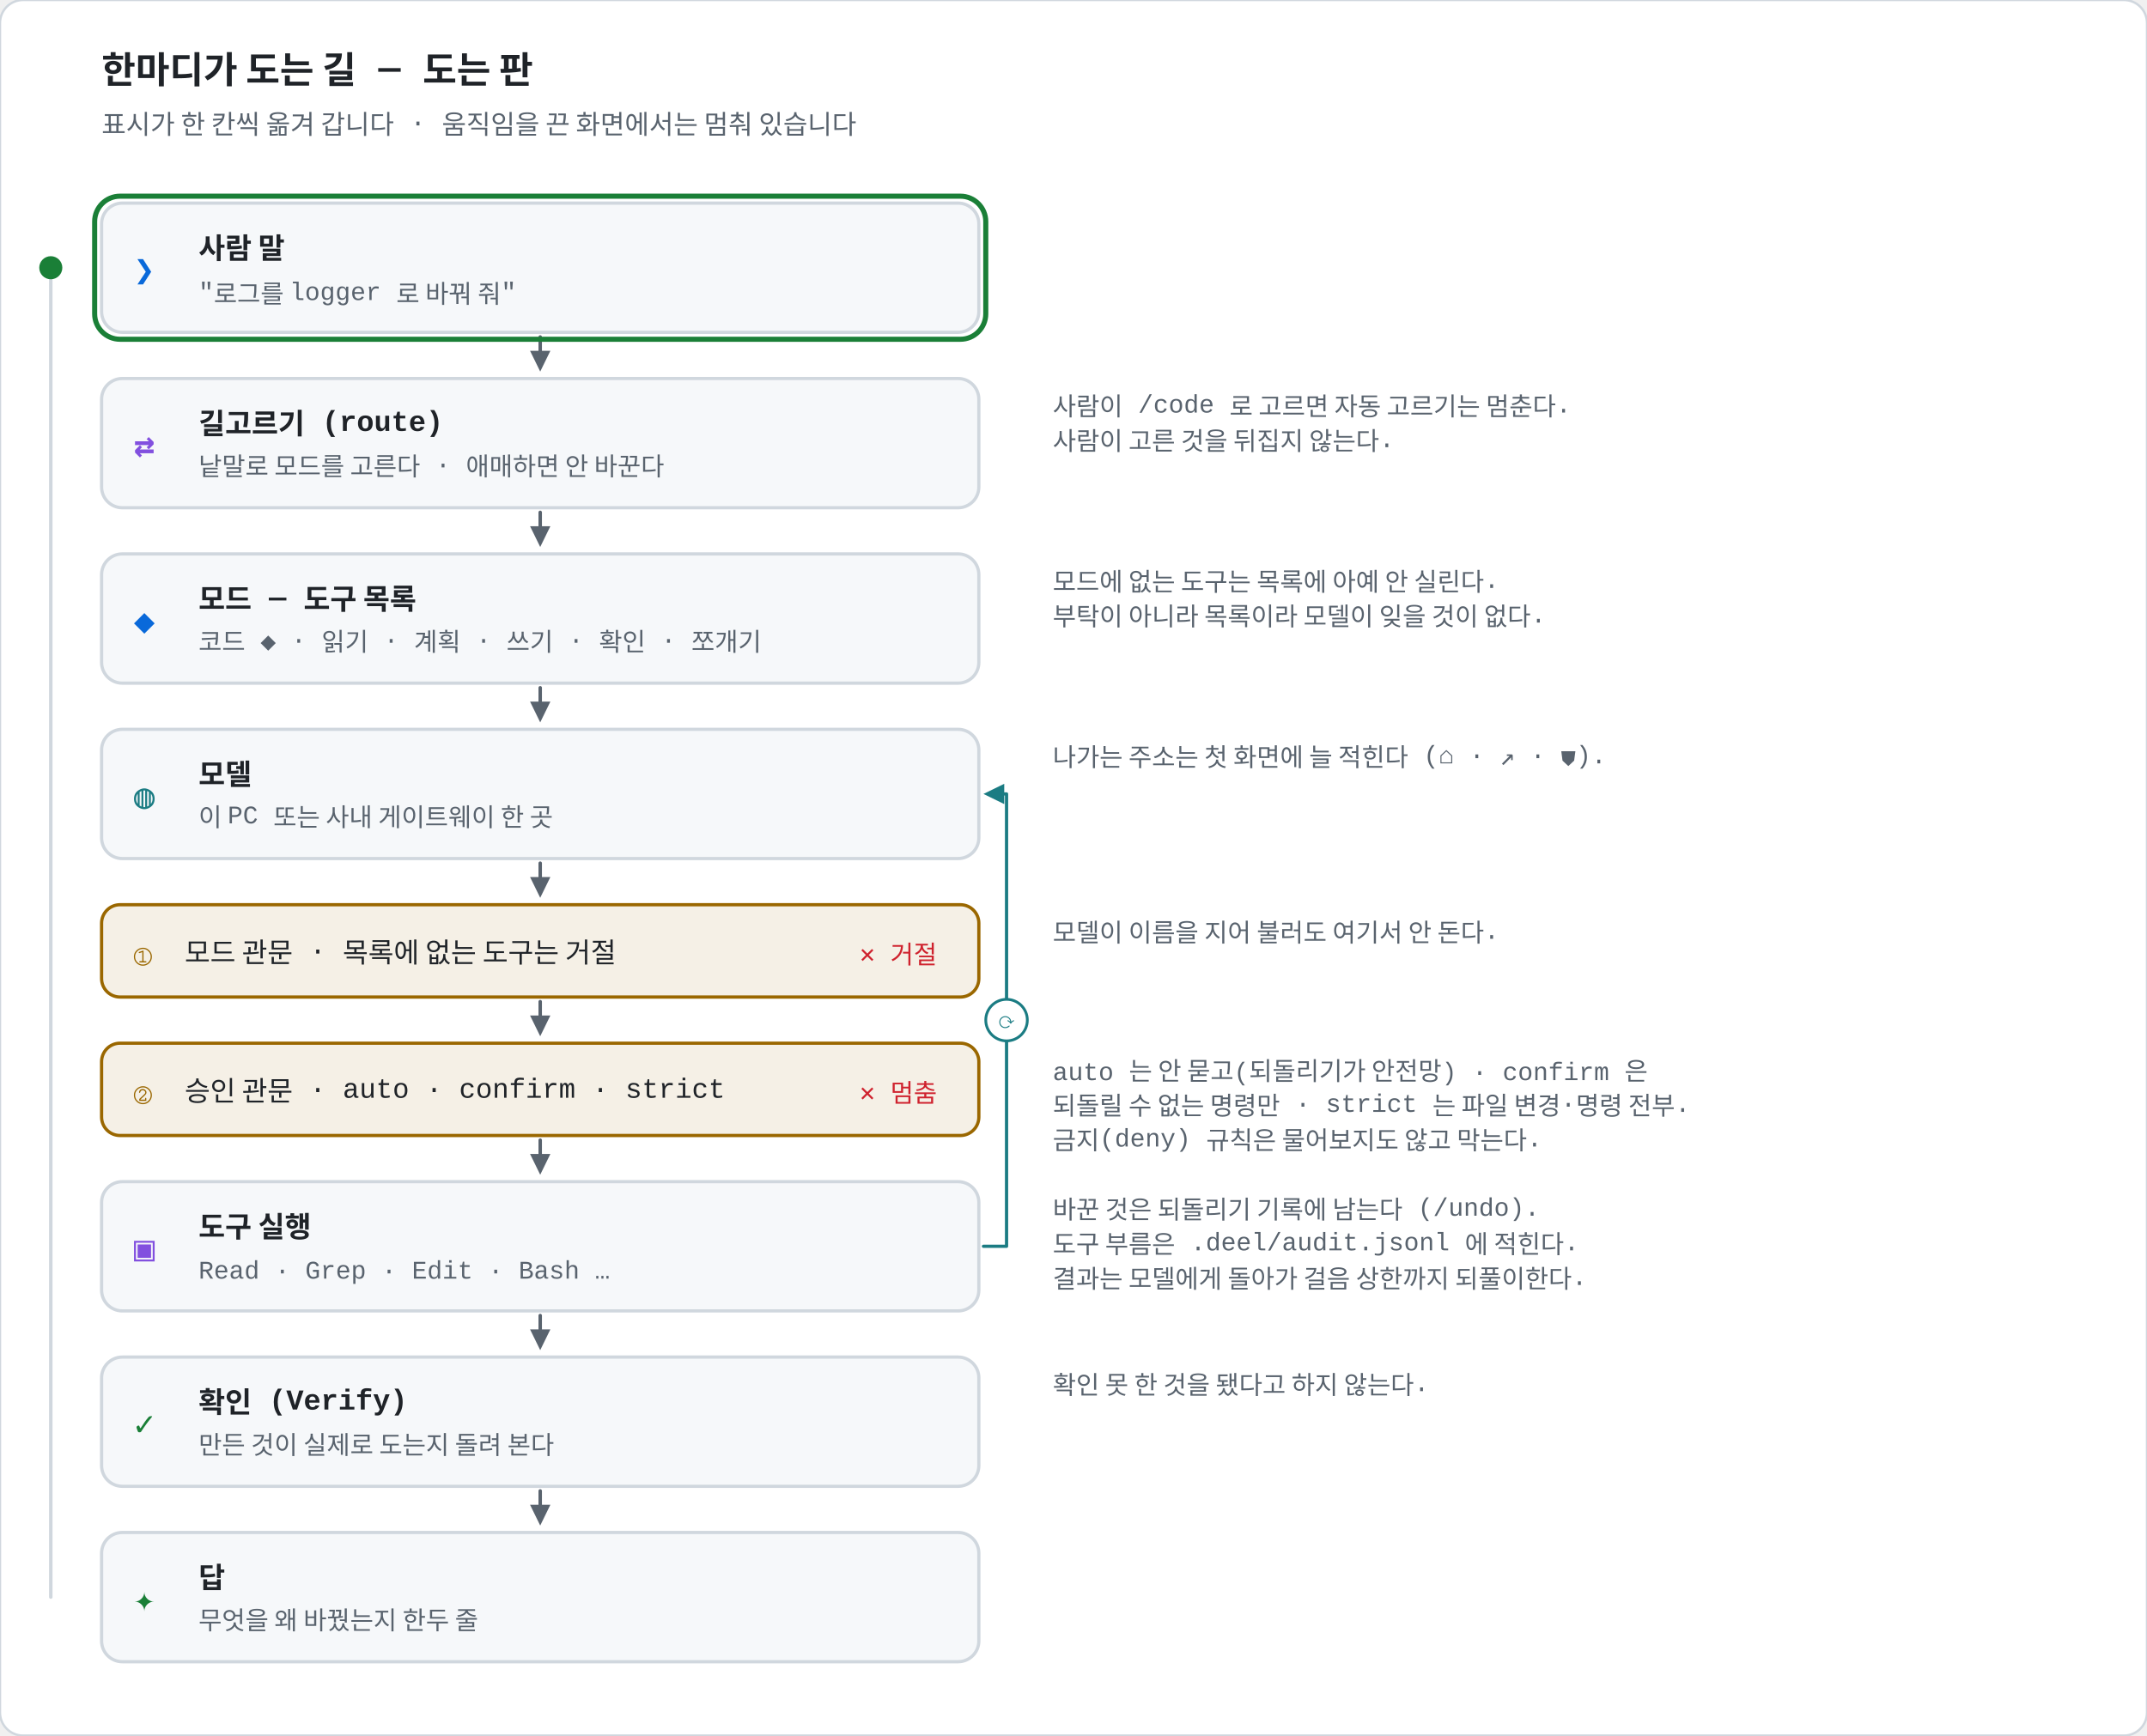
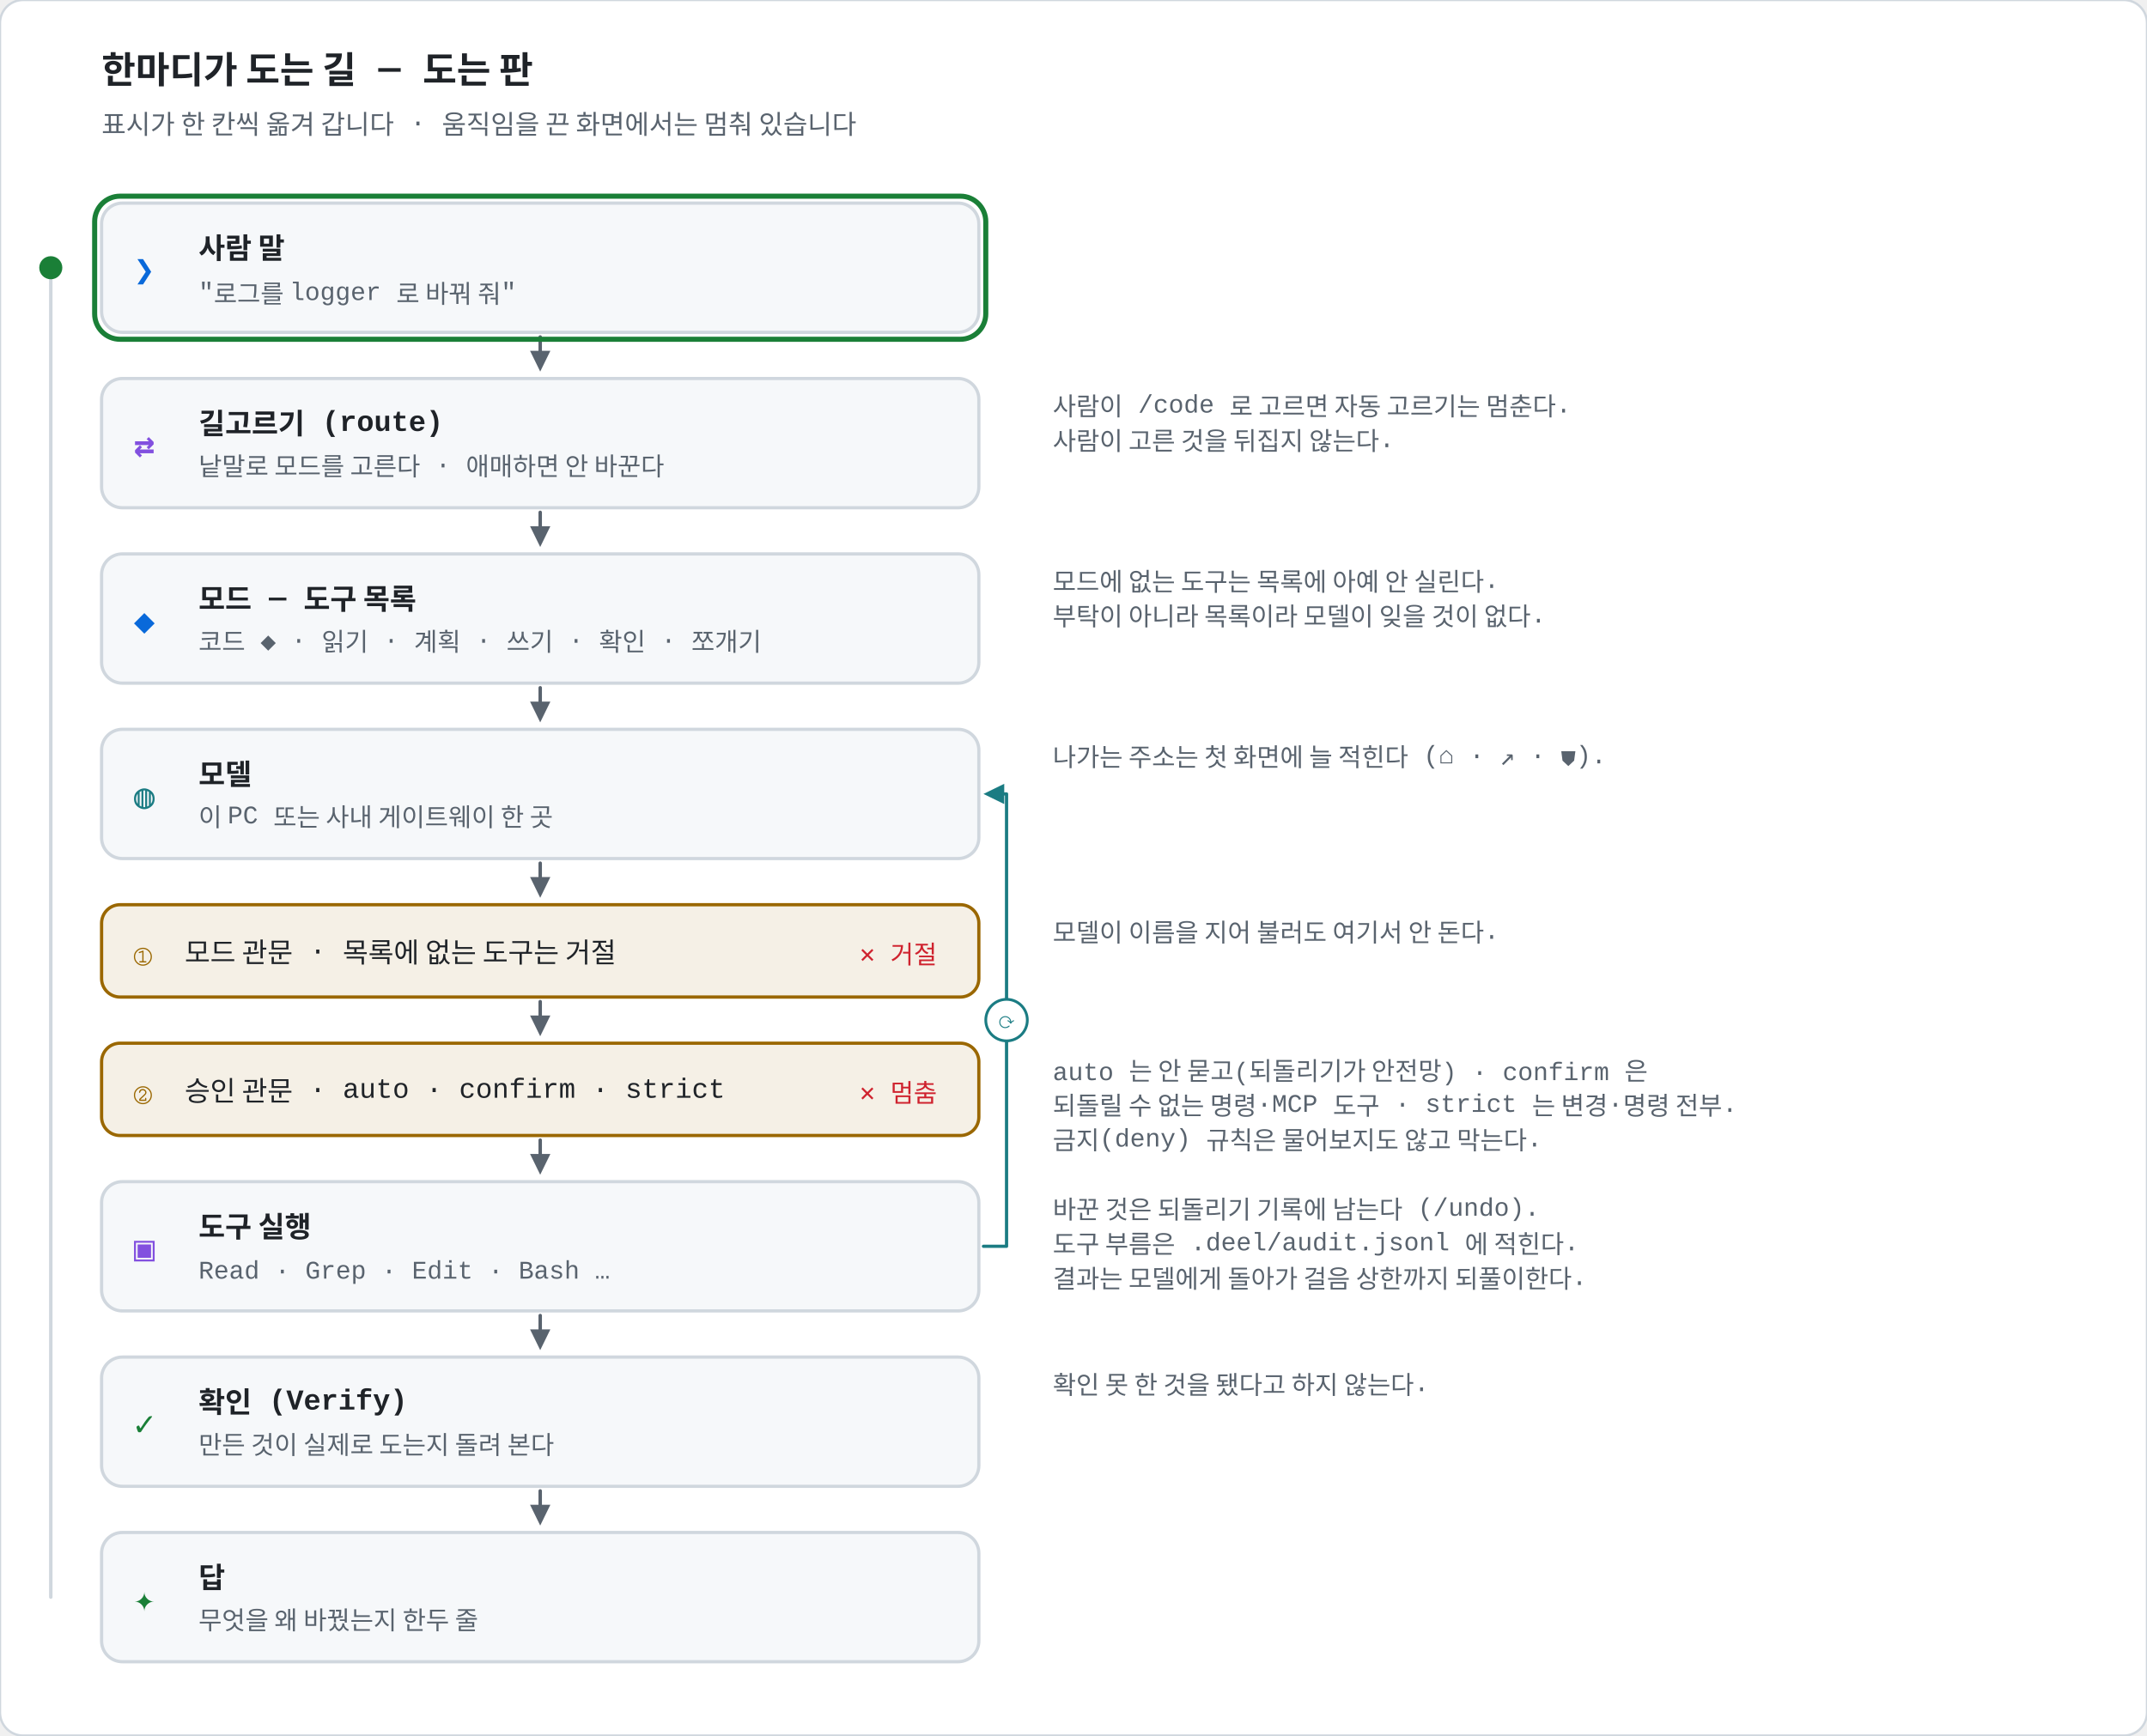
<svg xmlns="http://www.w3.org/2000/svg" width="930" height="752" viewBox="0 0 930 752" role="img" aria-label="deel — 한마디가 도는 길 — 도는 판">
  <style>
      .선것 { display: none }
      @media (prefers-reduced-motion: reduce) {
        .도는것 { display: none }
        .선것 { display: inline }
      }
    </style>
  <rect width="930" height="752" rx="10" fill="#ffffff" stroke="#d0d7de" />
  <g font-family="ui-monospace,SFMono-Regular,Menlo,Consolas,'Liberation Mono',monospace">
    <text x="44.0" y="36.0" fill="#1f2328" font-size="16" font-weight="600" textLength="249.6" lengthAdjust="spacing" xml:space="preserve">한마디가 도는 길 — 도는 판</text>
    <text x="44.0" y="58.0" fill="#59636e" font-size="11.5" textLength="448.5" lengthAdjust="spacing" xml:space="preserve">표시가 한 칸씩 옮겨 갑니다 · 움직임을 끈 화면에서는 멈춰 있습니다</text>
    <rect x="44.0" y="88.0" width="380.0" height="56.0" rx="9" fill="#f6f8fa" stroke="#d0d7de" stroke-width="1.4" />
    <text x="58.0" y="122.0" fill="#0969da" font-size="15" font-weight="600" textLength="9.0" lengthAdjust="spacing" xml:space="preserve">❯</text>
    <text x="86.0" y="112.0" fill="#1f2328" font-size="12.5" font-weight="600" textLength="52.5" lengthAdjust="spacing" xml:space="preserve">사람 말</text>
    <text x="86.0" y="130.0" fill="#59636e" font-size="11" textLength="171.6" lengthAdjust="spacing" xml:space="preserve">"로그를 logger 로 바꿔 줘"</text>
    <line x1="234.0" y1="146.0" x2="234.0" y2="152.0" stroke="#59636e" stroke-width="1.5" stroke-linecap="round" />
    <path d="M234.0 161.0 L229.6 152.0 L238.4 152.0 Z" fill="#59636e" />
    <rect x="44.0" y="164.0" width="380.0" height="56.0" rx="9" fill="#f6f8fa" stroke="#d0d7de" stroke-width="1.4" />
    <text x="58.0" y="198.0" fill="#8250df" font-size="15" font-weight="600" textLength="9.0" lengthAdjust="spacing" xml:space="preserve">⇄</text>
    <text x="86.0" y="188.0" fill="#1f2328" font-size="12.5" font-weight="600" textLength="120.0" lengthAdjust="spacing" xml:space="preserve">길고르기 (route)</text>
    <text x="86.0" y="206.0" fill="#59636e" font-size="11" textLength="270.6" lengthAdjust="spacing" xml:space="preserve">낱말로 모드를 고른다 · 애매하면 안 바꾼다</text>
    <line x1="234.0" y1="222.0" x2="234.0" y2="228.0" stroke="#59636e" stroke-width="1.5" stroke-linecap="round" />
    <path d="M234.0 237.0 L229.6 228.0 L238.4 228.0 Z" fill="#59636e" />
    <text x="456.0" y="180.0" fill="#59636e" font-size="11" textLength="290.4" lengthAdjust="spacing" xml:space="preserve">사람이 /code 로 고르면 자동 고르기는 멈춘다.</text>
    <text x="456.0" y="195.0" fill="#59636e" font-size="11" textLength="204.6" lengthAdjust="spacing" xml:space="preserve">사람이 고른 것을 뒤집지 않는다.</text>
    <rect x="44.0" y="240.0" width="380.0" height="56.0" rx="9" fill="#f6f8fa" stroke="#d0d7de" stroke-width="1.4" />
    <text x="58.0" y="274.0" fill="#0969da" font-size="15" font-weight="600" textLength="9.0" lengthAdjust="spacing" xml:space="preserve">◆</text>
    <text x="86.0" y="264.0" fill="#1f2328" font-size="12.5" font-weight="600" textLength="120.0" lengthAdjust="spacing" xml:space="preserve">모드 — 도구 목록</text>
    <text x="86.0" y="282.0" fill="#59636e" font-size="11" textLength="283.8" lengthAdjust="spacing" xml:space="preserve">코드 ◆ · 읽기 · 계획 · 쓰기 · 확인 · 쪼개기</text>
    <line x1="234.0" y1="298.0" x2="234.0" y2="304.0" stroke="#59636e" stroke-width="1.5" stroke-linecap="round" />
    <path d="M234.0 313.0 L229.6 304.0 L238.4 304.0 Z" fill="#59636e" />
    <text x="456.0" y="256.0" fill="#59636e" font-size="11" textLength="270.6" lengthAdjust="spacing" xml:space="preserve">모드에 없는 도구는 목록에 아예 안 실린다.</text>
    <text x="456.0" y="271.0" fill="#59636e" font-size="11" textLength="297.0" lengthAdjust="spacing" xml:space="preserve">부탁이 아니라 목록이라 모델이 잊을 것이 없다.</text>
    <rect x="44.0" y="316.0" width="380.0" height="56.0" rx="9" fill="#f6f8fa" stroke="#d0d7de" stroke-width="1.4" />
    <text x="58.0" y="350.0" fill="#1b7c83" font-size="15" font-weight="600" textLength="9.0" lengthAdjust="spacing" xml:space="preserve">◍</text>
    <text x="86.0" y="340.0" fill="#1f2328" font-size="12.5" font-weight="600" textLength="30.0" lengthAdjust="spacing" xml:space="preserve">모델</text>
    <text x="86.0" y="358.0" fill="#59636e" font-size="11" textLength="211.2" lengthAdjust="spacing" xml:space="preserve">이 PC 또는 사내 게이트웨이 한 곳</text>
    <line x1="234.0" y1="374.0" x2="234.0" y2="380.0" stroke="#59636e" stroke-width="1.5" stroke-linecap="round" />
    <path d="M234.0 389.0 L229.6 380.0 L238.4 380.0 Z" fill="#59636e" />
    <text x="456.0" y="332.0" fill="#59636e" font-size="11" textLength="303.6" lengthAdjust="spacing" xml:space="preserve">나가는 주소는 첫 화면에 늘 적힌다 (⌂ · ↗ · ⛊).</text>
    <rect x="44.0" y="392.0" width="380.0" height="40.0" rx="8" fill="#9a6700" fill-opacity="0.1" stroke="#9a6700" stroke-width="1.4" />
    <text x="58.0" y="417.0" fill="#9a6700" font-size="13" font-weight="600" textLength="7.8" lengthAdjust="spacing" xml:space="preserve">①</text>
    <text x="80.0" y="417.0" fill="#1f2328" font-size="12" textLength="252.0" lengthAdjust="spacing" xml:space="preserve">모드 관문 · 목록에 없는 도구는 거절</text>
    <text x="372.4" y="417.0" fill="#cf222e" font-size="11" textLength="39.6" lengthAdjust="spacing" xml:space="preserve">✕ 거절</text>
    <line x1="234.0" y1="434.0" x2="234.0" y2="440.0" stroke="#59636e" stroke-width="1.5" stroke-linecap="round" />
    <path d="M234.0 449.0 L229.6 440.0 L238.4 440.0 Z" fill="#59636e" />
    <text x="456.0" y="408.0" fill="#59636e" font-size="11" textLength="270.6" lengthAdjust="spacing" xml:space="preserve">모델이 이름을 지어 불러도 여기서 안 돈다.</text>
    <rect x="44.0" y="452.0" width="380.0" height="40.0" rx="8" fill="#9a6700" fill-opacity="0.1" stroke="#9a6700" stroke-width="1.4" />
    <text x="58.0" y="477.0" fill="#9a6700" font-size="13" font-weight="600" textLength="7.8" lengthAdjust="spacing" xml:space="preserve">②</text>
    <text x="80.0" y="477.0" fill="#1f2328" font-size="12" textLength="252.0" lengthAdjust="spacing" xml:space="preserve">승인 관문 · auto · confirm · strict</text>
    <text x="372.4" y="477.0" fill="#cf222e" font-size="11" textLength="39.6" lengthAdjust="spacing" xml:space="preserve">✕ 멈춤</text>
    <line x1="234.0" y1="494.0" x2="234.0" y2="500.0" stroke="#59636e" stroke-width="1.5" stroke-linecap="round" />
    <path d="M234.0 509.0 L229.6 500.0 L238.4 500.0 Z" fill="#59636e" />
    <text x="456.0" y="468.0" fill="#59636e" font-size="11" textLength="310.2" lengthAdjust="spacing" xml:space="preserve">auto 는 안 묻고(되돌리기가 안전망) · confirm 은</text>
-     <text x="456.0" y="483.0" fill="#59636e" font-size="11" textLength="356.4" lengthAdjust="spacing" xml:space="preserve">되돌릴 수 없는 명령만 · strict 는 파일 변경·명령 전부.</text>
+     <text x="456.0" y="483.0" fill="#59636e" font-size="11" textLength="369.6" lengthAdjust="spacing" xml:space="preserve">되돌릴 수 없는 명령·MCP 도구 · strict 는 변경·명령 전부.</text>
    <text x="456.0" y="498.0" fill="#59636e" font-size="11" textLength="270.6" lengthAdjust="spacing" xml:space="preserve">금지(deny) 규칙은 물어보지도 않고 막는다.</text>
    <rect x="44.0" y="512.0" width="380.0" height="56.0" rx="9" fill="#f6f8fa" stroke="#d0d7de" stroke-width="1.4" />
    <text x="58.0" y="546.0" fill="#8250df" font-size="15" font-weight="600" textLength="9.0" lengthAdjust="spacing" xml:space="preserve">▣</text>
    <text x="86.0" y="536.0" fill="#1f2328" font-size="12.5" font-weight="600" textLength="67.5" lengthAdjust="spacing" xml:space="preserve">도구 실행</text>
    <text x="86.0" y="554.0" fill="#59636e" font-size="11" textLength="178.2" lengthAdjust="spacing" xml:space="preserve">Read · Grep · Edit · Bash …</text>
    <line x1="234.0" y1="570.0" x2="234.0" y2="576.0" stroke="#59636e" stroke-width="1.5" stroke-linecap="round" />
    <path d="M234.0 585.0 L229.6 576.0 L238.4 576.0 Z" fill="#59636e" />
    <text x="456.0" y="528.0" fill="#59636e" font-size="11" textLength="270.6" lengthAdjust="spacing" xml:space="preserve">바꾼 것은 되돌리기 기록에 남는다 (/undo).</text>
    <text x="456.0" y="543.0" fill="#59636e" font-size="11" textLength="264.0" lengthAdjust="spacing" xml:space="preserve">도구 부름은 .deel/audit.jsonl 에 적힌다.</text>
    <text x="456.0" y="558.0" fill="#59636e" font-size="11" textLength="316.8" lengthAdjust="spacing" xml:space="preserve">결과는 모델에게 돌아가 걸음 상한까지 되풀이한다.</text>
    <rect x="44.0" y="588.0" width="380.0" height="56.0" rx="9" fill="#f6f8fa" stroke="#d0d7de" stroke-width="1.4" />
    <text x="58.0" y="622.0" fill="#1a7f37" font-size="15" font-weight="600" textLength="9.0" lengthAdjust="spacing" xml:space="preserve">✓</text>
    <text x="86.0" y="612.0" fill="#1f2328" font-size="12.5" font-weight="600" textLength="97.5" lengthAdjust="spacing" xml:space="preserve">확인 (Verify)</text>
    <text x="86.0" y="630.0" fill="#59636e" font-size="11" textLength="217.8" lengthAdjust="spacing" xml:space="preserve">만든 것이 실제로 도는지 돌려 본다</text>
    <line x1="234.0" y1="646.0" x2="234.0" y2="652.0" stroke="#59636e" stroke-width="1.5" stroke-linecap="round" />
    <path d="M234.0 661.0 L229.6 652.0 L238.4 652.0 Z" fill="#59636e" />
    <text x="456.0" y="604.0" fill="#59636e" font-size="11" textLength="231.0" lengthAdjust="spacing" xml:space="preserve">확인 못 한 것을 됐다고 하지 않는다.</text>
    <rect x="44.0" y="664.0" width="380.0" height="56.0" rx="9" fill="#f6f8fa" stroke="#d0d7de" stroke-width="1.4" />
    <text x="58.0" y="698.0" fill="#1a7f37" font-size="15" font-weight="600" textLength="9.0" lengthAdjust="spacing" xml:space="preserve">✦</text>
    <text x="86.0" y="688.0" fill="#1f2328" font-size="12.5" font-weight="600" textLength="15.0" lengthAdjust="spacing" xml:space="preserve">답</text>
    <text x="86.0" y="706.0" fill="#59636e" font-size="11" textLength="171.6" lengthAdjust="spacing" xml:space="preserve">무엇을 왜 바꿨는지 한두 줄</text>
    <path d="M426.0 540.0 L436.0 540.0 L436.0 344.0 L435.0 344.0" fill="none" stroke="#1b7c83" stroke-width="1.4" stroke-linejoin="round" stroke-linecap="round" />
    <path d="M426.0 344.0 L435.0 339.6 L435.0 348.4 Z" fill="#1b7c83" />
    <circle cx="436" cy="442.0" r="9" fill="#ffffff" stroke="#1b7c83" stroke-width="1.2" />
    <text x="432.7" y="446.0" fill="#1b7c83" font-size="11" textLength="6.6" lengthAdjust="spacing" xml:space="preserve">⟳</text>
    <line x1="22" y1="116.0" x2="22" y2="692.0" stroke="#d0d7de" stroke-width="1.5" stroke-linecap="round" />
    <g class="도는것">
      <rect x="41.0" y="85.0" width="386.0" height="62.0" rx="11" fill="none" stroke="#1a7f37" stroke-width="2.2">
        <animate attributeName="y" values="85.0;85.0;161.0;161.0;237.0;237.0;313.0;313.0;389.0;389.0;449.0;449.0;509.0;509.0;585.0;585.0;661.0;661.0;85.0" keyTimes="0;0.08;0.111;0.191;0.222;0.302;0.333;0.413;0.444;0.524;0.556;0.636;0.667;0.747;0.778;0.858;0.889;0.969;1" dur="9.9s" calcMode="linear" repeatCount="indefinite" />
        <animate attributeName="height" values="62.0;62.0;62.0;62.0;62.0;62.0;62.0;62.0;46.0;46.0;46.0;46.0;62.0;62.0;62.0;62.0;62.0;62.0;62.0" keyTimes="0;0.08;0.111;0.191;0.222;0.302;0.333;0.413;0.444;0.524;0.556;0.636;0.667;0.747;0.778;0.858;0.889;0.969;1" dur="9.9s" calcMode="linear" repeatCount="indefinite" />
      </rect>
      <circle cx="22" cy="116.0" r="5" fill="#1a7f37">
        <animate attributeName="cy" values="116.0;116.0;192.0;192.0;268.0;268.0;344.0;344.0;412.0;412.0;472.0;472.0;540.0;540.0;616.0;616.0;692.0;692.0;116.0" keyTimes="0;0.08;0.111;0.191;0.222;0.302;0.333;0.413;0.444;0.524;0.556;0.636;0.667;0.747;0.778;0.858;0.889;0.969;1" dur="9.9s" calcMode="linear" repeatCount="indefinite" />
      </circle>
    </g>
    <g class="선것">
      <rect x="41.0" y="85.0" width="386.0" height="62.0" rx="11" fill="none" stroke="#1a7f37" stroke-width="2.2" />
      <circle cx="22" cy="116.0" r="5" fill="#1a7f37" />
    </g>
  </g>
</svg>
